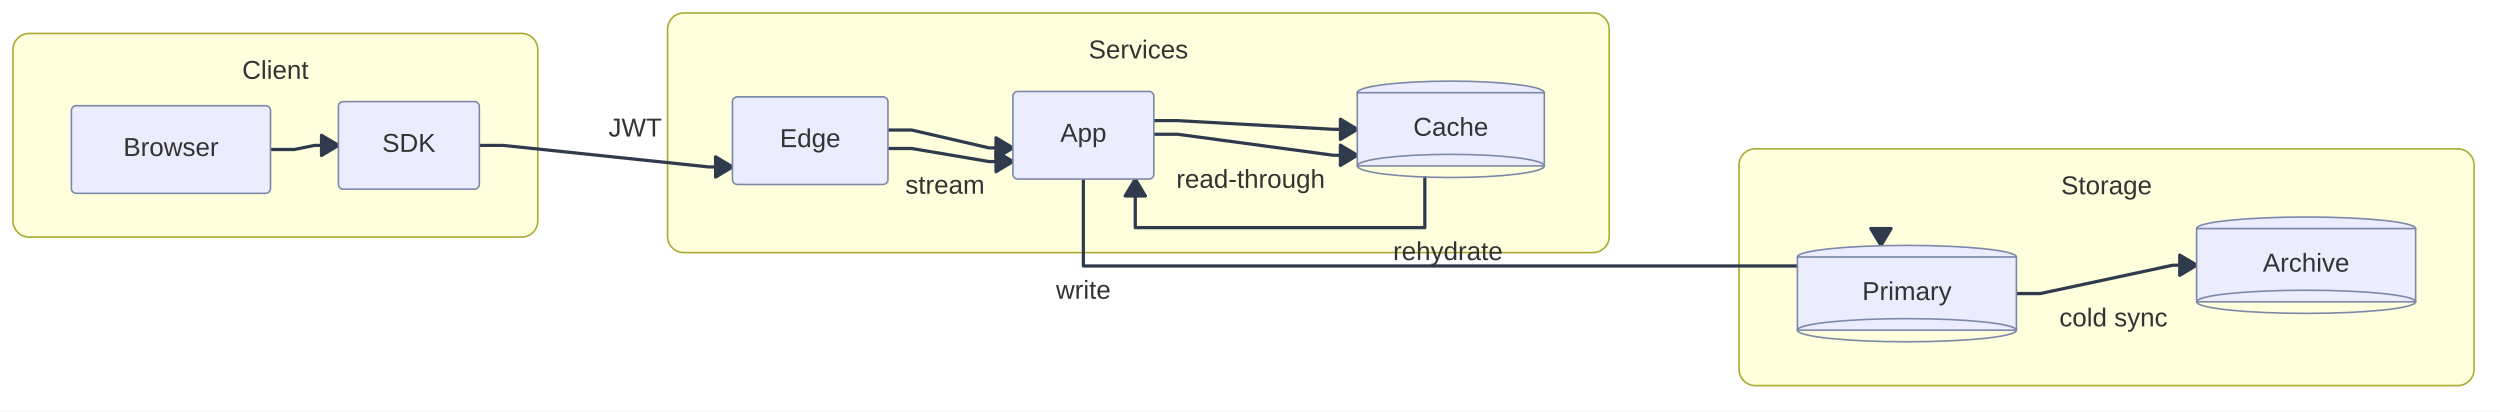
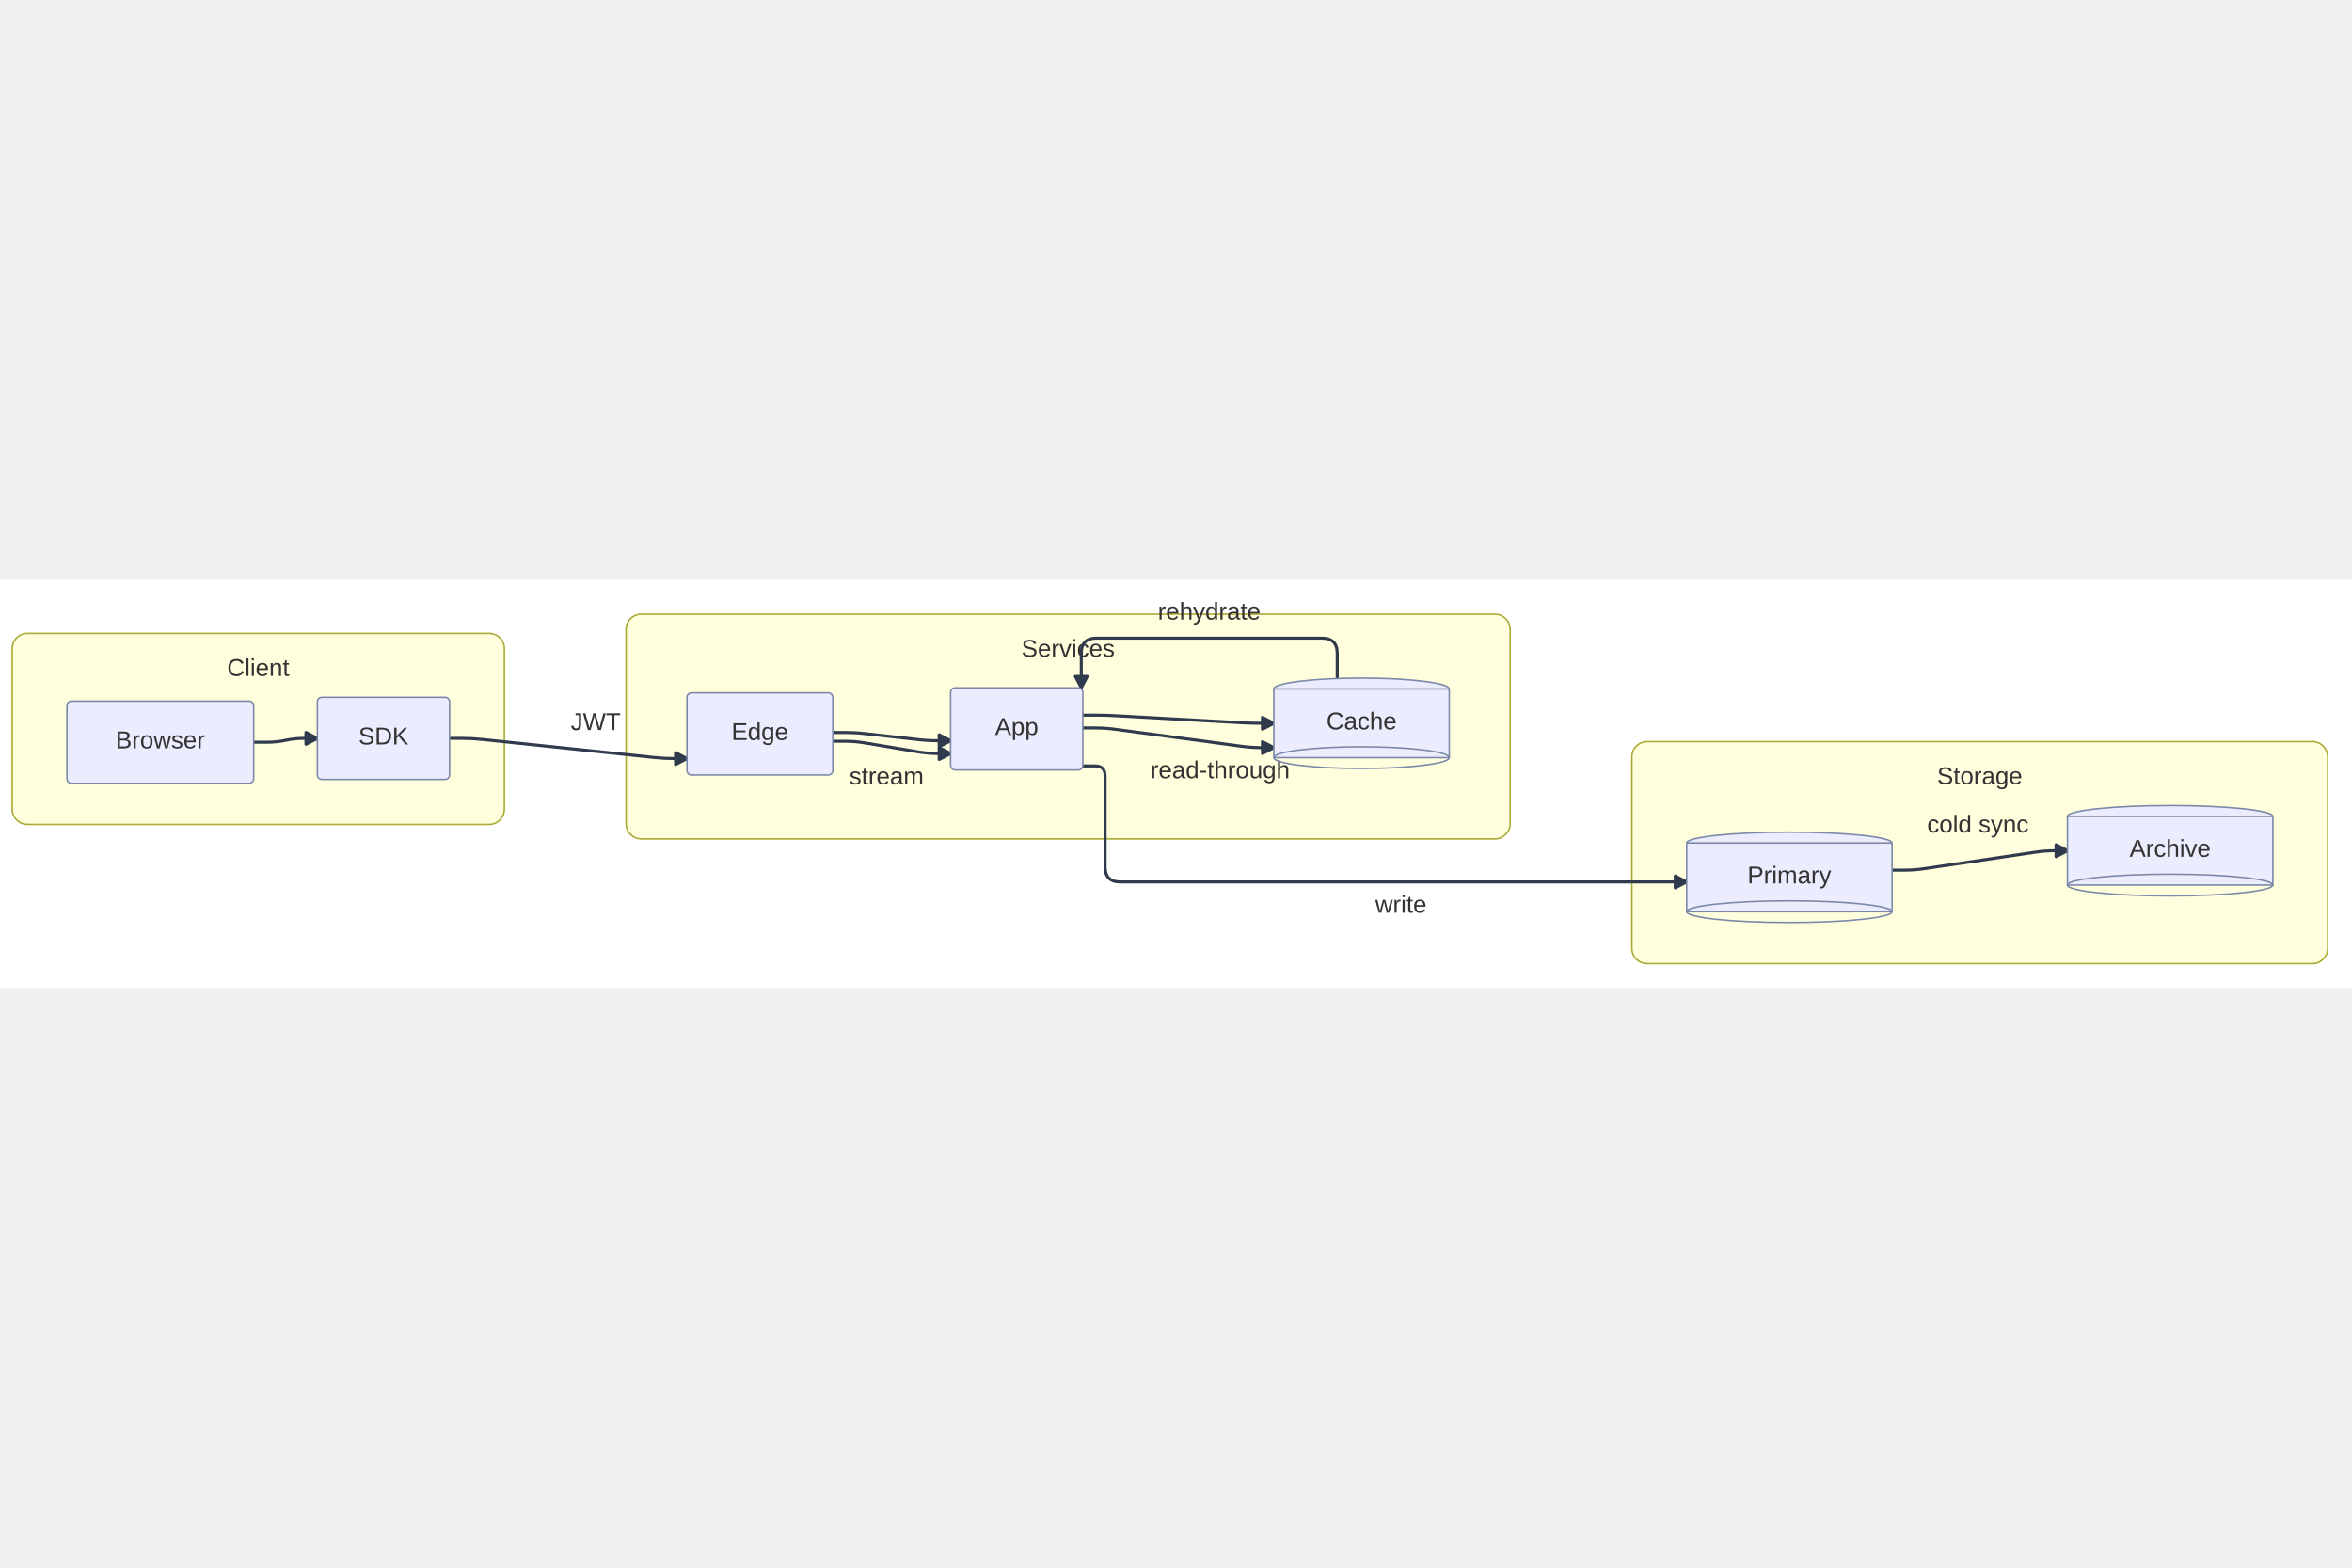
- <svg xmlns="http://www.w3.org/2000/svg" width="1540.879" height="253.649" viewBox="0 0 1540.879 253.649">
-   <rect x="0" y="0" width="1540.879" height="253.649" fill="#FFFFFF" />
+ <svg xmlns="http://www.w3.org/2000/svg" width="1200" height="800" viewBox="0 0 1545.638 268.308">
+   <rect x="0" y="0" width="1545.638" height="268.308" fill="#FFFFFF" />
  <defs>
    <marker id="arrow-0" viewBox="0 0 10 10" refX="5" refY="5" markerUnits="userSpaceOnUse" markerWidth="8" markerHeight="8" orient="auto">
      <path d="M 0 0 L 10 5 L 0 10 z" fill="#2F3B4D" stroke="#2F3B4D" stroke-width="1" stroke-dasharray="1,0" />
    </marker>
    <marker id="arrow-start-0" viewBox="0 0 10 10" refX="4.5" refY="5" markerUnits="userSpaceOnUse" markerWidth="8" markerHeight="8" orient="auto">
      <path d="M 0 5 L 10 10 L 10 0 z" fill="#2F3B4D" stroke="#2F3B4D" stroke-width="1" stroke-dasharray="1,0" />
    </marker>
  </defs>
-   <rect x="411.45" y="8.00" width="580.39" height="147.69" rx="10" ry="10" fill="#FFFFDE" stroke="#AAAA33" stroke-width="1" />
-   <text x="701.64" y="36.00" text-anchor="middle" font-family="trebuchet ms,verdana,arial,Noto Color Emoji,Apple Color Emoji,Segoe UI Emoji,sans-serif" font-size="16" fill="#333333">
-     <tspan x="701.64" dy="0.00">Services</tspan>
+   <rect x="411.45" y="22.66" width="580.96" height="147.69" rx="10" ry="10" fill="#FFFFDE" stroke="#AAAA33" stroke-width="1" />
+   <text x="701.93" y="50.66" text-anchor="middle" font-family="trebuchet ms,verdana,arial,Noto Color Emoji,Apple Color Emoji,Segoe UI Emoji,sans-serif" font-size="16" fill="#333333">
+     <tspan x="701.93" dy="0.00">Services</tspan>
  </text>
-   <rect x="1071.84" y="91.75" width="453.04" height="145.90" rx="10" ry="10" fill="#FFFFDE" stroke="#AAAA33" stroke-width="1" />
-   <text x="1298.36" y="119.75" text-anchor="middle" font-family="trebuchet ms,verdana,arial,Noto Color Emoji,Apple Color Emoji,Segoe UI Emoji,sans-serif" font-size="16" fill="#333333">
-     <tspan x="1298.36" dy="0.00">Storage</tspan>
+   <rect x="1072.41" y="106.41" width="457.23" height="145.90" rx="10" ry="10" fill="#FFFFDE" stroke="#AAAA33" stroke-width="1" />
+   <text x="1301.02" y="134.41" text-anchor="middle" font-family="trebuchet ms,verdana,arial,Noto Color Emoji,Apple Color Emoji,Segoe UI Emoji,sans-serif" font-size="16" fill="#333333">
+     <tspan x="1301.02" dy="0.00">Storage</tspan>
  </text>
-   <rect x="8.00" y="20.61" width="323.45" height="125.54" rx="10" ry="10" fill="#FFFFDE" stroke="#AAAA33" stroke-width="1" />
-   <text x="169.72" y="48.61" text-anchor="middle" font-family="trebuchet ms,verdana,arial,Noto Color Emoji,Apple Color Emoji,Segoe UI Emoji,sans-serif" font-size="16" fill="#333333">
+   <rect x="8.00" y="35.27" width="323.45" height="125.54" rx="10" ry="10" fill="#FFFFDE" stroke="#AAAA33" stroke-width="1" />
+   <text x="169.72" y="63.27" text-anchor="middle" font-family="trebuchet ms,verdana,arial,Noto Color Emoji,Apple Color Emoji,Segoe UI Emoji,sans-serif" font-size="16" fill="#333333">
    <tspan x="169.72" dy="0.00">Client</tspan>
  </text>
-   <path id="edge-0" class="edgePath" data-edge-id="edge-0" d="M 166.720,92.155 L 181.367,92.155 L 193.922,89.612 L 208.569,89.612" fill="none" stroke="#2F3B4D" stroke-width="2" stroke-linecap="round" stroke-linejoin="round" />
-   <g transform="translate(208.57 89.61) rotate(0.00)">
-     <polygon points="0,0 -10.40,6.24 -10.40,-6.24" fill="#2F3B4D" stroke="#2F3B4D" stroke-width="2" stroke-linejoin="round" stroke-linecap="round" />
+   <path id="edge-0" class="edgePath" data-edge-id="edge-0" d="M 166.720,106.813 L 175.603,106.813 Q 181.367,106.813 187.017,105.669 L 188.272,105.415 Q 193.922,104.271 199.687,104.271 L 208.569,104.271" fill="none" stroke="#2F3B4D" stroke-width="2" stroke-linecap="round" stroke-linejoin="round" />
+   <g transform="translate(208.57 104.27) rotate(0.00)">
+     <polygon points="0,0 -7.50,3.90 -7.50,-3.90" fill="#2F3B4D" stroke="#2F3B4D" stroke-width="2" stroke-linejoin="round" stroke-linecap="round" />
  </g>
-   <path id="edge-1" class="edgePath" data-edge-id="edge-1" d="M 547.289,80.151 L 561.937,80.151 L 609.643,91.168 L 624.291,91.168" fill="none" stroke="#2F3B4D" stroke-width="2" stroke-linecap="round" stroke-linejoin="round" />
-   <g transform="translate(624.29 91.17) rotate(0.00)">
-     <polygon points="0,0 -10.40,6.24 -10.40,-6.24" fill="#2F3B4D" stroke="#2F3B4D" stroke-width="2" stroke-linejoin="round" stroke-linecap="round" />
+   <path id="edge-1" class="edgePath" data-edge-id="edge-1" d="M 547.289,100.409 L 555.345,100.409 Q 561.937,100.409 568.487,101.146 L 603.500,105.089 Q 610.049,105.827 616.641,105.827 L 624.697,105.827" fill="none" stroke="#2F3B4D" stroke-width="2" stroke-linecap="round" stroke-linejoin="round" />
+   <g transform="translate(624.70 105.83) rotate(0.00)">
+     <polygon points="0,0 -7.50,3.90 -7.50,-3.90" fill="#2F3B4D" stroke="#2F3B4D" stroke-width="2" stroke-linejoin="round" stroke-linecap="round" />
  </g>
-   <path id="edge-2" class="edgePath" data-edge-id="edge-2" d="M 711.171,74.337 L 725.818,74.337 L 821.909,79.700 L 836.556,79.700" fill="none" stroke="#2F3B4D" stroke-width="2" stroke-linecap="round" stroke-linejoin="round" />
-   <g transform="translate(836.56 79.70) rotate(0.00)">
-     <polygon points="0,0 -10.40,6.24 -10.40,-6.24" fill="#2F3B4D" stroke="#2F3B4D" stroke-width="2" stroke-linejoin="round" stroke-linecap="round" />
+   <path id="edge-2" class="edgePath" data-edge-id="edge-2" d="M 711.577,88.996 L 719.633,88.996 Q 726.224,88.996 732.805,89.362 L 815.897,93.992 Q 822.478,94.359 829.069,94.359 L 837.125,94.359" fill="none" stroke="#2F3B4D" stroke-width="2" stroke-linecap="round" stroke-linejoin="round" />
+   <g transform="translate(837.12 94.36) rotate(0.00)">
+     <polygon points="0,0 -7.50,3.90 -7.50,-3.90" fill="#2F3B4D" stroke="#2F3B4D" stroke-width="2" stroke-linejoin="round" stroke-linecap="round" />
  </g>
-   <path id="edge-3" class="edgePath" data-edge-id="edge-3" d="M 295.449,89.612 L 310.097,89.612 L 436.802,102.888 L 451.449,102.888" fill="none" stroke="#2F3B4D" stroke-width="2" stroke-linecap="round" stroke-linejoin="round" />
-   <g transform="translate(451.45 102.89) rotate(0.00)">
-     <polygon points="0,0 -10.40,6.24 -10.40,-6.24" fill="#2F3B4D" stroke="#2F3B4D" stroke-width="2" stroke-linejoin="round" stroke-linecap="round" />
+   <path id="edge-3" class="edgePath" data-edge-id="edge-3" d="M 295.449,104.271 L 303.505,104.271 Q 310.097,104.271 316.652,104.957 L 430.247,116.860 Q 436.802,117.547 443.393,117.547 L 451.449,117.547" fill="none" stroke="#2F3B4D" stroke-width="2" stroke-linecap="round" stroke-linejoin="round" />
+   <g transform="translate(451.45 117.55) rotate(0.00)">
+     <polygon points="0,0 -7.50,3.90 -7.50,-3.90" fill="#2F3B4D" stroke="#2F3B4D" stroke-width="2" stroke-linejoin="round" stroke-linecap="round" />
  </g>
-   <rect data-edge-id="edge-3" data-label-kind="center" x="373.54" y="65.95" width="35.88" height="28.40" rx="2" ry="2" fill="rgba(248,250,252, 0.92)" fill-opacity="0.00" stroke="#7B88A8" stroke-opacity="0.00" stroke-width="0.8" />
+   <rect data-edge-id="edge-3" data-label-kind="center" x="373.54" y="80.61" width="35.88" height="28.40" rx="2" ry="2" fill="rgba(248,250,252, 0.92)" fill-opacity="0.00" stroke="#7B88A8" stroke-opacity="0.00" stroke-width="0.8" />
  <g class="edgeLabel" data-edge-id="edge-3" data-label-kind="center">
-     <text x="391.48" y="84.15" text-anchor="middle" font-family="trebuchet ms,verdana,arial,Noto Color Emoji,Apple Color Emoji,Segoe UI Emoji,sans-serif" font-size="16" fill="#333333">
+     <text x="391.48" y="98.81" text-anchor="middle" font-family="trebuchet ms,verdana,arial,Noto Color Emoji,Apple Color Emoji,Segoe UI Emoji,sans-serif" font-size="16" fill="#333333">
      <tspan x="391.48" dy="0.00">JWT</tspan>
    </text>
  </g>
-   <path id="edge-4" class="edgePath" data-edge-id="edge-4" d="M 547.289,91.520 L 561.937,91.520 L 609.643,99.584 L 624.291,99.584" fill="none" stroke="#2F3B4D" stroke-width="2" stroke-linecap="round" stroke-linejoin="round" />
-   <g transform="translate(624.29 99.58) rotate(0.00)">
-     <polygon points="0,0 -10.40,6.24 -10.40,-6.24" fill="#2F3B4D" stroke="#2F3B4D" stroke-width="2" stroke-linejoin="round" stroke-linecap="round" />
+   <path id="edge-4" class="edgePath" data-edge-id="edge-4" d="M 547.289,106.178 L 555.345,106.178 Q 561.937,106.178 568.437,107.268 L 603.549,113.153 Q 610.049,114.243 616.641,114.243 L 624.697,114.243" fill="none" stroke="#2F3B4D" stroke-width="2" stroke-linecap="round" stroke-linejoin="round" />
+   <g transform="translate(624.70 114.24) rotate(0.00)">
+     <polygon points="0,0 -7.50,3.90 -7.50,-3.90" fill="#2F3B4D" stroke="#2F3B4D" stroke-width="2" stroke-linejoin="round" stroke-linecap="round" />
  </g>
-   <rect data-edge-id="edge-4" data-label-kind="center" x="551.05" y="101.20" width="62.76" height="28.40" rx="2" ry="2" fill="rgba(248,250,252, 0.92)" fill-opacity="0.00" stroke="#7B88A8" stroke-opacity="0.00" stroke-width="0.8" />
+   <rect data-edge-id="edge-4" data-label-kind="center" x="551.21" y="116.32" width="62.76" height="28.40" rx="2" ry="2" fill="rgba(248,250,252, 0.92)" fill-opacity="0.00" stroke="#7B88A8" stroke-opacity="0.00" stroke-width="0.8" />
  <g class="edgeLabel" data-edge-id="edge-4" data-label-kind="center">
-     <text x="582.43" y="119.40" text-anchor="middle" font-family="trebuchet ms,verdana,arial,Noto Color Emoji,Apple Color Emoji,Segoe UI Emoji,sans-serif" font-size="16" fill="#333333">
-       <tspan x="582.43" dy="0.00">stream</tspan>
+     <text x="582.59" y="134.52" text-anchor="middle" font-family="trebuchet ms,verdana,arial,Noto Color Emoji,Apple Color Emoji,Segoe UI Emoji,sans-serif" font-size="16" fill="#333333">
+       <tspan x="582.59" dy="0.00">stream</tspan>
    </text>
  </g>
-   <path id="edge-5" class="edgePath" data-edge-id="edge-5" d="M 711.171,82.753 L 725.818,82.753 L 821.909,95.700 L 836.556,95.700" fill="none" stroke="#2F3B4D" stroke-width="2" stroke-linecap="round" stroke-linejoin="round" />
-   <g transform="translate(836.56 95.70) rotate(0.00)">
-     <polygon points="0,0 -10.40,6.24 -10.40,-6.24" fill="#2F3B4D" stroke="#2F3B4D" stroke-width="2" stroke-linejoin="round" stroke-linecap="round" />
+   <path id="edge-5" class="edgePath" data-edge-id="edge-5" d="M 711.577,97.411 L 719.633,97.411 Q 726.224,97.411 732.756,98.290 L 815.945,109.480 Q 822.478,110.359 829.069,110.359 L 837.125,110.359" fill="none" stroke="#2F3B4D" stroke-width="2" stroke-linecap="round" stroke-linejoin="round" />
+   <g transform="translate(837.12 110.36) rotate(0.00)">
+     <polygon points="0,0 -7.50,3.90 -7.50,-3.90" fill="#2F3B4D" stroke="#2F3B4D" stroke-width="2" stroke-linejoin="round" stroke-linecap="round" />
  </g>
-   <rect data-edge-id="edge-5" data-label-kind="center" x="712.56" y="97.58" width="116.52" height="28.40" rx="2" ry="2" fill="rgba(248,250,252, 0.92)" fill-opacity="0.00" stroke="#7B88A8" stroke-opacity="0.00" stroke-width="0.8" />
+   <rect data-edge-id="edge-5" data-label-kind="center" x="743.54" y="112.26" width="116.52" height="28.40" rx="2" ry="2" fill="rgba(248,250,252, 0.92)" fill-opacity="0.00" stroke="#7B88A8" stroke-opacity="0.00" stroke-width="0.8" />
  <g class="edgeLabel" data-edge-id="edge-5" data-label-kind="center">
-     <text x="770.82" y="115.78" text-anchor="middle" font-family="trebuchet ms,verdana,arial,Noto Color Emoji,Apple Color Emoji,Segoe UI Emoji,sans-serif" font-size="16" fill="#333333">
-       <tspan x="770.82" dy="0.00">read-through</tspan>
+     <text x="801.80" y="130.46" text-anchor="middle" font-family="trebuchet ms,verdana,arial,Noto Color Emoji,Apple Color Emoji,Segoe UI Emoji,sans-serif" font-size="16" fill="#333333">
+       <tspan x="801.80" dy="0.00">read-through</tspan>
    </text>
  </g>
-   <path id="edge-6" class="edgePath" data-edge-id="edge-6" d="M 667.731,110.384 L 667.731,163.926 L 1159.332,163.926 L 1159.332,151.249" fill="none" stroke="#2F3B4D" stroke-width="2" stroke-linecap="round" stroke-linejoin="round" />
-   <g transform="translate(1159.33 151.25) rotate(90.00)">
-     <polygon points="0,0 -10.40,6.24 -10.40,-6.24" fill="#2F3B4D" stroke="#2F3B4D" stroke-width="2" stroke-linejoin="round" stroke-linecap="round" />
+   <path id="edge-6" class="edgePath" data-edge-id="edge-6" d="M 711.577,122.389 L 719.633,122.389 Q 726.224,122.389 726.224,128.981 L 726.224,188.639 Q 726.224,198.639 736.224,198.639 L 1108.405,198.639" fill="none" stroke="#2F3B4D" stroke-width="2" stroke-linecap="round" stroke-linejoin="round" />
+   <g transform="translate(1108.41 198.64) rotate(0.00)">
+     <polygon points="0,0 -7.50,3.90 -7.50,-3.90" fill="#2F3B4D" stroke="#2F3B4D" stroke-width="2" stroke-linejoin="round" stroke-linecap="round" />
  </g>
-   <rect data-edge-id="edge-6" data-label-kind="center" x="640.83" y="165.94" width="53.80" height="28.40" rx="2" ry="2" fill="rgba(248,250,252, 0.92)" fill-opacity="0.00" stroke="#7B88A8" stroke-opacity="0.00" stroke-width="0.8" />
+   <rect data-edge-id="edge-6" data-label-kind="center" x="893.75" y="200.64" width="53.80" height="28.40" rx="2" ry="2" fill="rgba(248,250,252, 0.92)" fill-opacity="0.00" stroke="#7B88A8" stroke-opacity="0.00" stroke-width="0.8" />
  <g class="edgeLabel" data-edge-id="edge-6" data-label-kind="center">
-     <text x="667.73" y="184.14" text-anchor="middle" font-family="trebuchet ms,verdana,arial,Noto Color Emoji,Apple Color Emoji,Segoe UI Emoji,sans-serif" font-size="16" fill="#333333">
-       <tspan x="667.73" dy="0.00">write</tspan>
+     <text x="920.65" y="218.84" text-anchor="middle" font-family="trebuchet ms,verdana,arial,Noto Color Emoji,Apple Color Emoji,Segoe UI Emoji,sans-serif" font-size="16" fill="#333333">
+       <tspan x="920.65" dy="0.00">write</tspan>
    </text>
  </g>
-   <path id="edge-7" class="edgePath" data-edge-id="edge-7" d="M 878.196,109.400 L 878.196,140.296 L 699.731,140.296 L 699.731,110.384" fill="none" stroke="#2F3B4D" stroke-width="2" stroke-linecap="round" stroke-linejoin="round" />
-   <g transform="translate(699.73 110.38) rotate(-90.00)">
-     <polygon points="0,0 -10.40,6.24 -10.40,-6.24" fill="#2F3B4D" stroke="#2F3B4D" stroke-width="2" stroke-linejoin="round" stroke-linecap="round" />
+   <path id="edge-7" class="edgePath" data-edge-id="edge-7" d="M 878.765,64.659 L 878.765,48.400 Q 878.765,38.400 868.765,38.400 L 720.577,38.400 Q 710.577,38.400 710.577,48.400 L 710.577,71.043" fill="none" stroke="#2F3B4D" stroke-width="2" stroke-linecap="round" stroke-linejoin="round" />
+   <g transform="translate(710.58 71.04) rotate(90.00)">
+     <polygon points="0,0 -7.50,3.90 -7.50,-3.90" fill="#2F3B4D" stroke="#2F3B4D" stroke-width="2" stroke-linejoin="round" stroke-linecap="round" />
  </g>
-   <rect data-edge-id="edge-7" data-label-kind="center" x="847.59" y="142.10" width="89.64" height="28.40" rx="2" ry="2" fill="rgba(248,250,252, 0.92)" fill-opacity="0.00" stroke="#7B88A8" stroke-opacity="0.00" stroke-width="0.8" />
+   <rect data-edge-id="edge-7" data-label-kind="center" x="749.85" y="8.00" width="89.64" height="28.40" rx="2" ry="2" fill="rgba(248,250,252, 0.92)" fill-opacity="0.00" stroke="#7B88A8" stroke-opacity="0.00" stroke-width="0.8" />
  <g class="edgeLabel" data-edge-id="edge-7" data-label-kind="center">
-     <text x="892.41" y="160.30" text-anchor="middle" font-family="trebuchet ms,verdana,arial,Noto Color Emoji,Apple Color Emoji,Segoe UI Emoji,sans-serif" font-size="16" fill="#333333">
-       <tspan x="892.41" dy="0.00">rehydrate</tspan>
+     <text x="794.67" y="26.20" text-anchor="middle" font-family="trebuchet ms,verdana,arial,Noto Color Emoji,Apple Color Emoji,Segoe UI Emoji,sans-serif" font-size="16" fill="#333333">
+       <tspan x="794.67" dy="0.00">rehydrate</tspan>
    </text>
  </g>
-   <path id="edge-8" class="edgePath" data-edge-id="edge-8" d="M 1242.828,180.949 L 1257.475,180.949 L 1339.239,163.451 L 1353.887,163.451" fill="none" stroke="#2F3B4D" stroke-width="2" stroke-linecap="round" stroke-linejoin="round" />
-   <g transform="translate(1353.89 163.45) rotate(0.00)">
-     <polygon points="0,0 -10.40,6.24 -10.40,-6.24" fill="#2F3B4D" stroke="#2F3B4D" stroke-width="2" stroke-linejoin="round" stroke-linecap="round" />
+   <path id="edge-8" class="edgePath" data-edge-id="edge-8" d="M 1243.397,190.888 L 1251.453,190.888 Q 1258.044,190.888 1264.564,189.919 L 1337.479,179.079 Q 1343.999,178.109 1350.590,178.109 L 1358.646,178.109" fill="none" stroke="#2F3B4D" stroke-width="2" stroke-linecap="round" stroke-linejoin="round" />
+   <g transform="translate(1358.65 178.11) rotate(0.00)">
+     <polygon points="0,0 -7.50,3.90 -7.50,-3.90" fill="#2F3B4D" stroke="#2F3B4D" stroke-width="2" stroke-linejoin="round" stroke-linecap="round" />
  </g>
-   <rect data-edge-id="edge-8" data-label-kind="center" x="1252.32" y="182.97" width="100.60" height="28.40" rx="2" ry="2" fill="rgba(248,250,252, 0.92)" fill-opacity="0.00" stroke="#7B88A8" stroke-opacity="0.00" stroke-width="0.8" />
+   <rect data-edge-id="edge-8" data-label-kind="center" x="1249.46" y="147.90" width="100.60" height="28.40" rx="2" ry="2" fill="rgba(248,250,252, 0.92)" fill-opacity="0.00" stroke="#7B88A8" stroke-opacity="0.00" stroke-width="0.8" />
  <g class="edgeLabel" data-edge-id="edge-8" data-label-kind="center">
-     <text x="1302.62" y="201.17" text-anchor="middle" font-family="trebuchet ms,verdana,arial,Noto Color Emoji,Apple Color Emoji,Segoe UI Emoji,sans-serif" font-size="16" fill="#333333">
-       <tspan x="1302.62" dy="0.00">cold sync</tspan>
+     <text x="1299.76" y="166.10" text-anchor="middle" font-family="trebuchet ms,verdana,arial,Noto Color Emoji,Apple Color Emoji,Segoe UI Emoji,sans-serif" font-size="16" fill="#333333">
+       <tspan x="1299.76" dy="0.00">cold sync</tspan>
    </text>
  </g>
-   <rect x="44.00" y="65.15" width="122.72" height="54.00" rx="3" ry="3" fill="#ECECFF" stroke="#7B88A8" stroke-width="1" stroke-linejoin="round" stroke-linecap="round" />
-   <text x="105.36" y="96.15" text-anchor="middle" font-family="trebuchet ms,verdana,arial,Noto Color Emoji,Apple Color Emoji,Segoe UI Emoji,sans-serif" font-size="16" fill="#333333">
+   <rect x="44.00" y="79.81" width="122.72" height="54.00" rx="3" ry="3" fill="#ECECFF" stroke="#7B88A8" stroke-width="1" stroke-linejoin="round" stroke-linecap="round" />
+   <text x="105.36" y="110.81" text-anchor="middle" font-family="trebuchet ms,verdana,arial,Noto Color Emoji,Apple Color Emoji,Segoe UI Emoji,sans-serif" font-size="16" fill="#333333">
    <tspan x="105.36" dy="0.00">Browser</tspan>
  </text>
-   <rect x="208.57" y="62.61" width="86.88" height="54.00" rx="3" ry="3" fill="#ECECFF" stroke="#7B88A8" stroke-width="1" stroke-linejoin="round" stroke-linecap="round" />
-   <text x="252.01" y="93.61" text-anchor="middle" font-family="trebuchet ms,verdana,arial,Noto Color Emoji,Apple Color Emoji,Segoe UI Emoji,sans-serif" font-size="16" fill="#333333">
+   <rect x="208.57" y="77.27" width="86.88" height="54.00" rx="3" ry="3" fill="#ECECFF" stroke="#7B88A8" stroke-width="1" stroke-linejoin="round" stroke-linecap="round" />
+   <text x="252.01" y="108.27" text-anchor="middle" font-family="trebuchet ms,verdana,arial,Noto Color Emoji,Apple Color Emoji,Segoe UI Emoji,sans-serif" font-size="16" fill="#333333">
    <tspan x="252.01" dy="0.00">SDK</tspan>
  </text>
-   <rect x="451.45" y="59.69" width="95.84" height="54.00" rx="3" ry="3" fill="#ECECFF" stroke="#7B88A8" stroke-width="1" stroke-linejoin="round" stroke-linecap="round" />
-   <text x="499.37" y="90.69" text-anchor="middle" font-family="trebuchet ms,verdana,arial,Noto Color Emoji,Apple Color Emoji,Segoe UI Emoji,sans-serif" font-size="16" fill="#333333">
+   <rect x="451.45" y="74.35" width="95.84" height="54.00" rx="3" ry="3" fill="#ECECFF" stroke="#7B88A8" stroke-width="1" stroke-linejoin="round" stroke-linecap="round" />
+   <text x="499.37" y="105.35" text-anchor="middle" font-family="trebuchet ms,verdana,arial,Noto Color Emoji,Apple Color Emoji,Segoe UI Emoji,sans-serif" font-size="16" fill="#333333">
    <tspan x="499.37" dy="0.00">Edge</tspan>
  </text>
-   <rect x="624.29" y="56.38" width="86.88" height="54.00" rx="3" ry="3" fill="#ECECFF" stroke="#7B88A8" stroke-width="1" stroke-linejoin="round" stroke-linecap="round" />
-   <text x="667.73" y="87.38" text-anchor="middle" font-family="trebuchet ms,verdana,arial,Noto Color Emoji,Apple Color Emoji,Segoe UI Emoji,sans-serif" font-size="16" fill="#333333">
-     <tspan x="667.73" dy="0.00">App</tspan>
+   <rect x="624.70" y="71.04" width="86.88" height="54.00" rx="3" ry="3" fill="#ECECFF" stroke="#7B88A8" stroke-width="1" stroke-linejoin="round" stroke-linecap="round" />
+   <text x="668.14" y="102.04" text-anchor="middle" font-family="trebuchet ms,verdana,arial,Noto Color Emoji,Apple Color Emoji,Segoe UI Emoji,sans-serif" font-size="16" fill="#333333">
+     <tspan x="668.14" dy="0.00">App</tspan>
  </text>
-   <ellipse cx="894.20" cy="57.13" rx="57.64" ry="7.13" fill="#ECECFF" stroke="#7B88A8" stroke-width="1" stroke-linejoin="round" stroke-linecap="round" />
-   <rect x="836.56" y="57.13" width="115.28" height="45.14" fill="#ECECFF" stroke="#7B88A8" stroke-width="1" stroke-linejoin="round" stroke-linecap="round" />
-   <ellipse cx="894.20" cy="102.27" rx="57.64" ry="7.13" fill="none" stroke="#7B88A8" stroke-width="1" stroke-linejoin="round" stroke-linecap="round" />
-   <text x="894.20" y="83.70" text-anchor="middle" font-family="trebuchet ms,verdana,arial,Noto Color Emoji,Apple Color Emoji,Segoe UI Emoji,sans-serif" font-size="16" fill="#333333">
-     <tspan x="894.20" dy="0.00">Cache</tspan>
+   <ellipse cx="894.77" cy="71.79" rx="57.64" ry="7.13" fill="#ECECFF" stroke="#7B88A8" stroke-width="1" stroke-linejoin="round" stroke-linecap="round" />
+   <rect x="837.12" y="71.79" width="115.28" height="45.14" fill="#ECECFF" stroke="#7B88A8" stroke-width="1" stroke-linejoin="round" stroke-linecap="round" />
+   <ellipse cx="894.77" cy="116.93" rx="57.64" ry="7.13" fill="none" stroke="#7B88A8" stroke-width="1" stroke-linejoin="round" stroke-linecap="round" />
+   <text x="894.77" y="98.36" text-anchor="middle" font-family="trebuchet ms,verdana,arial,Noto Color Emoji,Apple Color Emoji,Segoe UI Emoji,sans-serif" font-size="16" fill="#333333">
+     <tspan x="894.77" dy="0.00">Cache</tspan>
  </text>
-   <ellipse cx="1175.33" cy="158.38" rx="67.50" ry="7.13" fill="#ECECFF" stroke="#7B88A8" stroke-width="1" stroke-linejoin="round" stroke-linecap="round" />
-   <rect x="1107.84" y="158.38" width="134.99" height="45.14" fill="#ECECFF" stroke="#7B88A8" stroke-width="1" stroke-linejoin="round" stroke-linecap="round" />
-   <ellipse cx="1175.33" cy="203.52" rx="67.50" ry="7.13" fill="none" stroke="#7B88A8" stroke-width="1" stroke-linejoin="round" stroke-linecap="round" />
-   <text x="1175.33" y="184.95" text-anchor="middle" font-family="trebuchet ms,verdana,arial,Noto Color Emoji,Apple Color Emoji,Segoe UI Emoji,sans-serif" font-size="16" fill="#333333">
-     <tspan x="1175.33" dy="0.00">Primary</tspan>
+   <ellipse cx="1175.90" cy="173.04" rx="67.50" ry="7.13" fill="#ECECFF" stroke="#7B88A8" stroke-width="1" stroke-linejoin="round" stroke-linecap="round" />
+   <rect x="1108.41" y="173.04" width="134.99" height="45.14" fill="#ECECFF" stroke="#7B88A8" stroke-width="1" stroke-linejoin="round" stroke-linecap="round" />
+   <ellipse cx="1175.90" cy="218.18" rx="67.50" ry="7.13" fill="none" stroke="#7B88A8" stroke-width="1" stroke-linejoin="round" stroke-linecap="round" />
+   <text x="1175.90" y="199.61" text-anchor="middle" font-family="trebuchet ms,verdana,arial,Noto Color Emoji,Apple Color Emoji,Segoe UI Emoji,sans-serif" font-size="16" fill="#333333">
+     <tspan x="1175.90" dy="0.00">Primary</tspan>
  </text>
-   <ellipse cx="1421.38" cy="140.88" rx="67.50" ry="7.13" fill="#ECECFF" stroke="#7B88A8" stroke-width="1" stroke-linejoin="round" stroke-linecap="round" />
-   <rect x="1353.89" y="140.88" width="134.99" height="45.14" fill="#ECECFF" stroke="#7B88A8" stroke-width="1" stroke-linejoin="round" stroke-linecap="round" />
-   <ellipse cx="1421.38" cy="186.02" rx="67.50" ry="7.13" fill="none" stroke="#7B88A8" stroke-width="1" stroke-linejoin="round" stroke-linecap="round" />
-   <text x="1421.38" y="167.45" text-anchor="middle" font-family="trebuchet ms,verdana,arial,Noto Color Emoji,Apple Color Emoji,Segoe UI Emoji,sans-serif" font-size="16" fill="#333333">
-     <tspan x="1421.38" dy="0.00">Archive</tspan>
+   <ellipse cx="1426.14" cy="155.54" rx="67.50" ry="7.13" fill="#ECECFF" stroke="#7B88A8" stroke-width="1" stroke-linejoin="round" stroke-linecap="round" />
+   <rect x="1358.65" y="155.54" width="134.99" height="45.14" fill="#ECECFF" stroke="#7B88A8" stroke-width="1" stroke-linejoin="round" stroke-linecap="round" />
+   <ellipse cx="1426.14" cy="200.68" rx="67.50" ry="7.13" fill="none" stroke="#7B88A8" stroke-width="1" stroke-linejoin="round" stroke-linecap="round" />
+   <text x="1426.14" y="182.11" text-anchor="middle" font-family="trebuchet ms,verdana,arial,Noto Color Emoji,Apple Color Emoji,Segoe UI Emoji,sans-serif" font-size="16" fill="#333333">
+     <tspan x="1426.14" dy="0.00">Archive</tspan>
  </text>
</svg>
